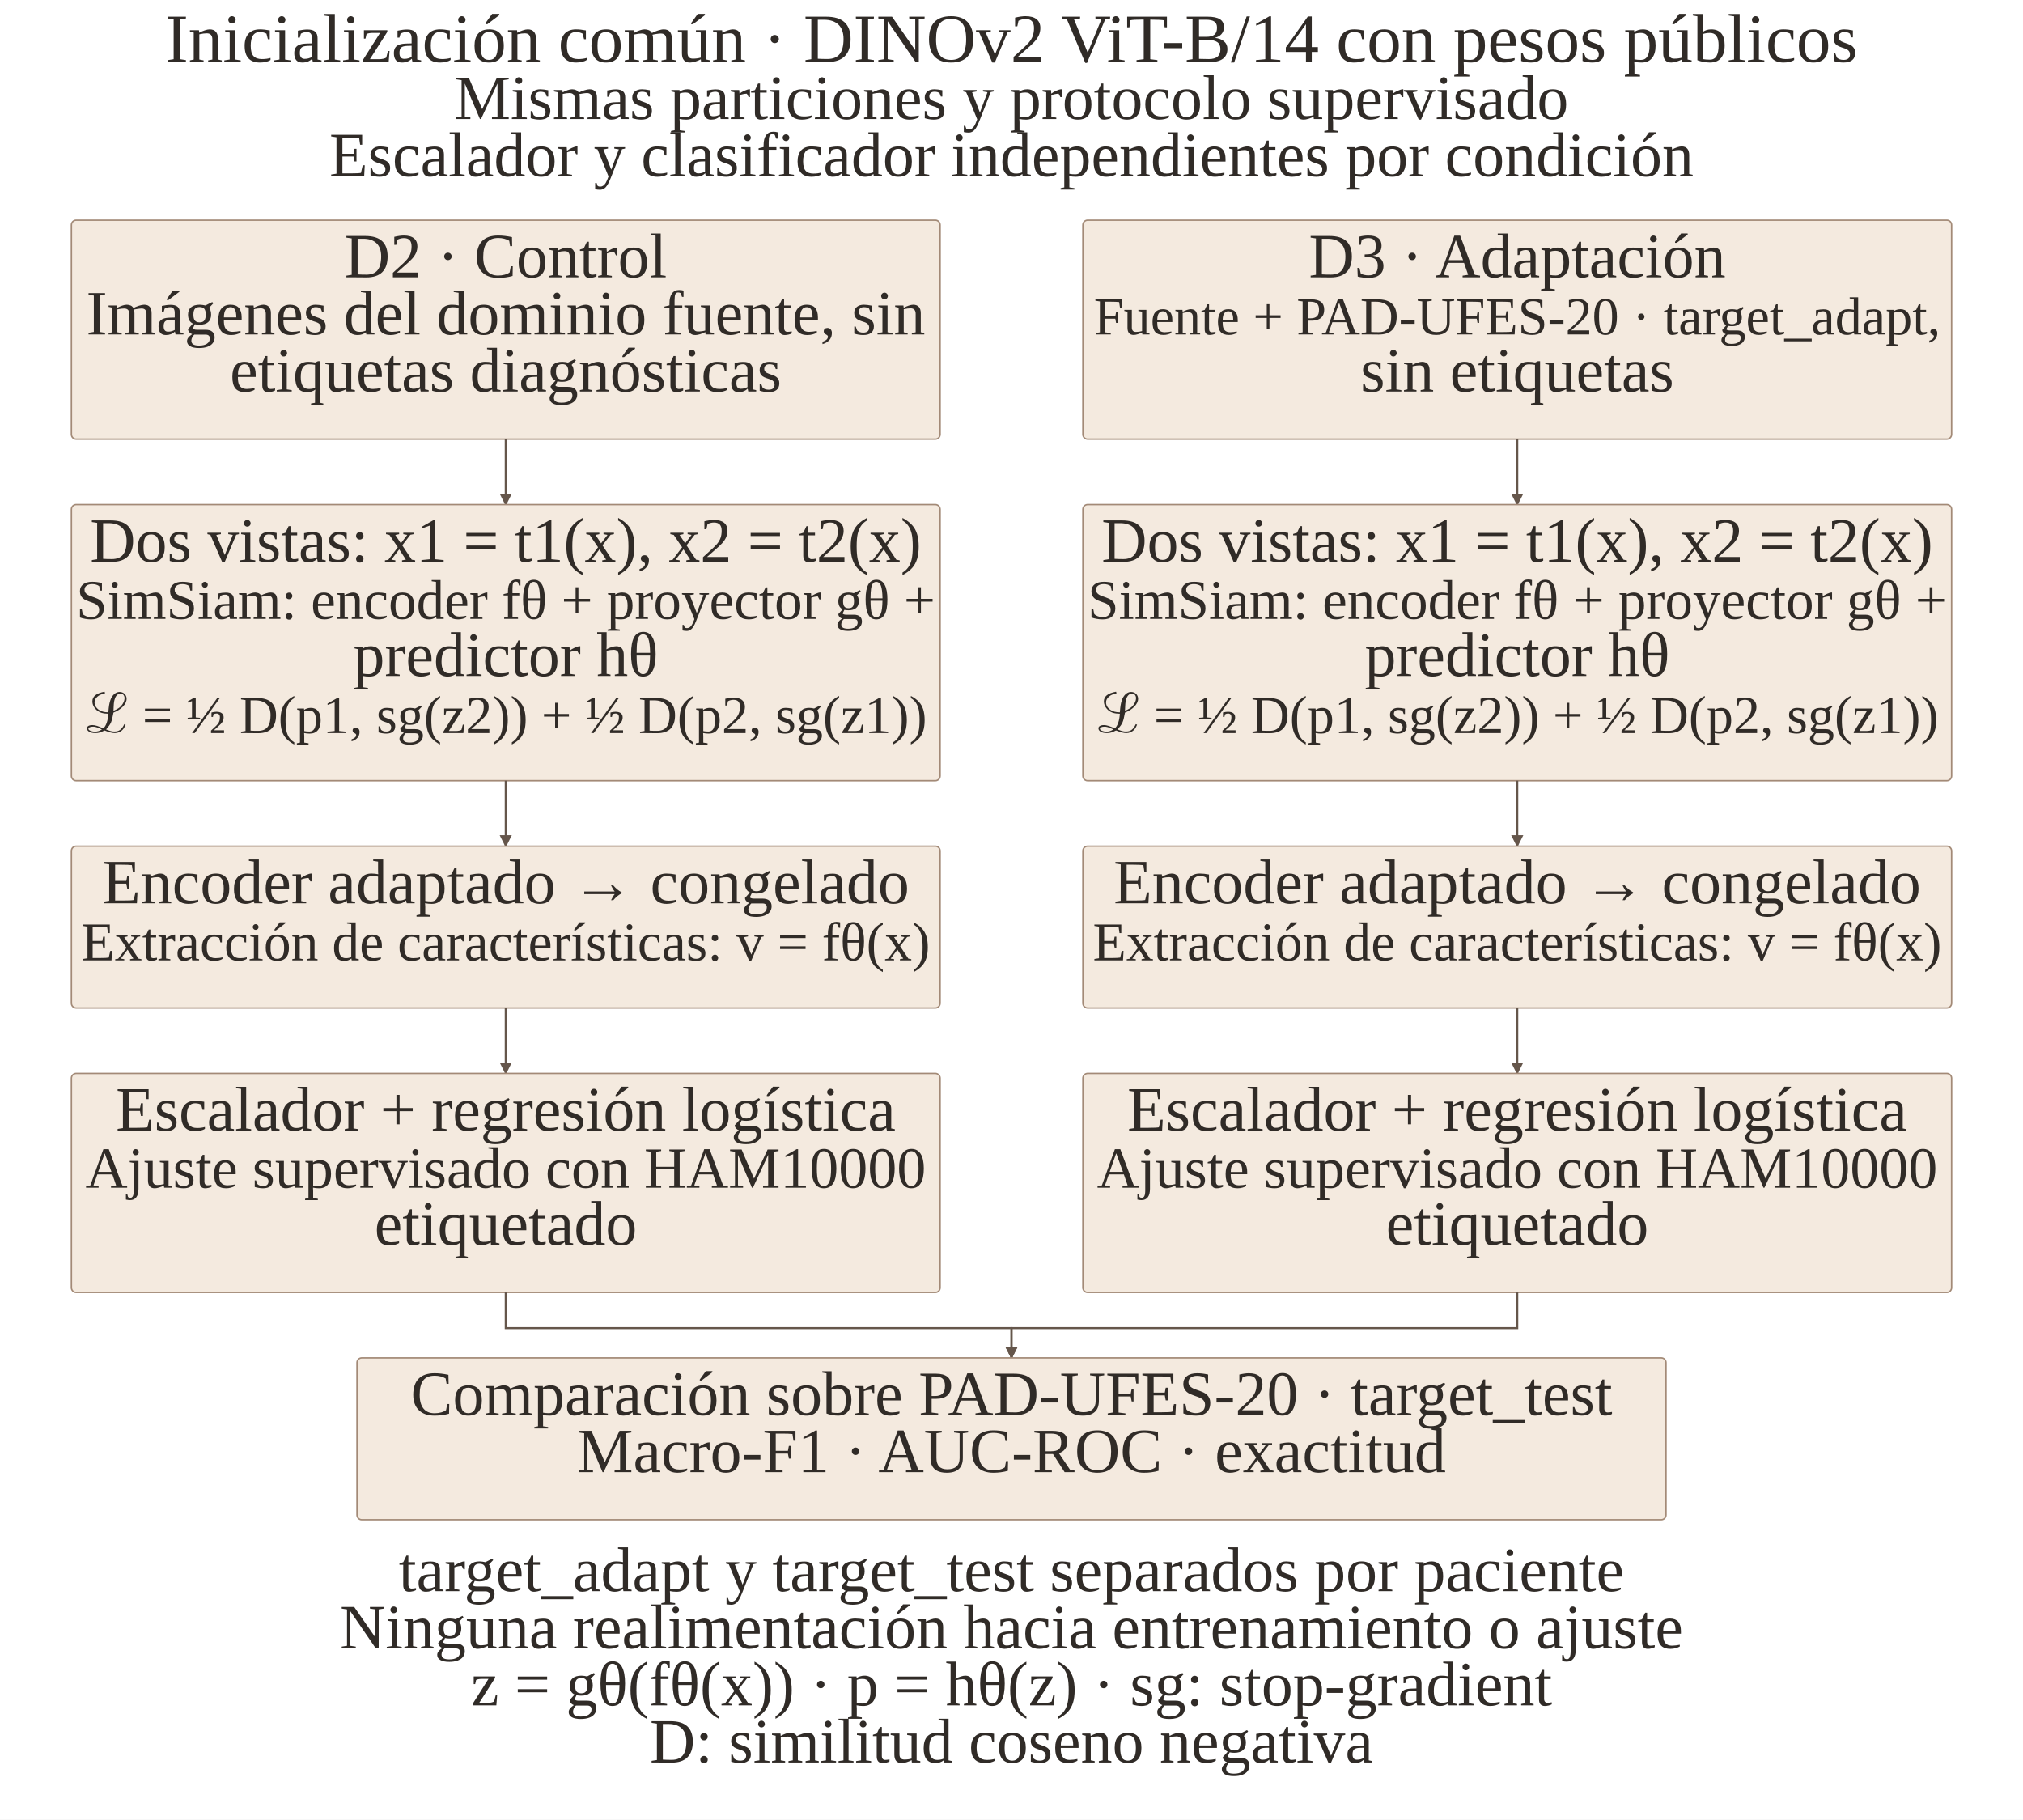
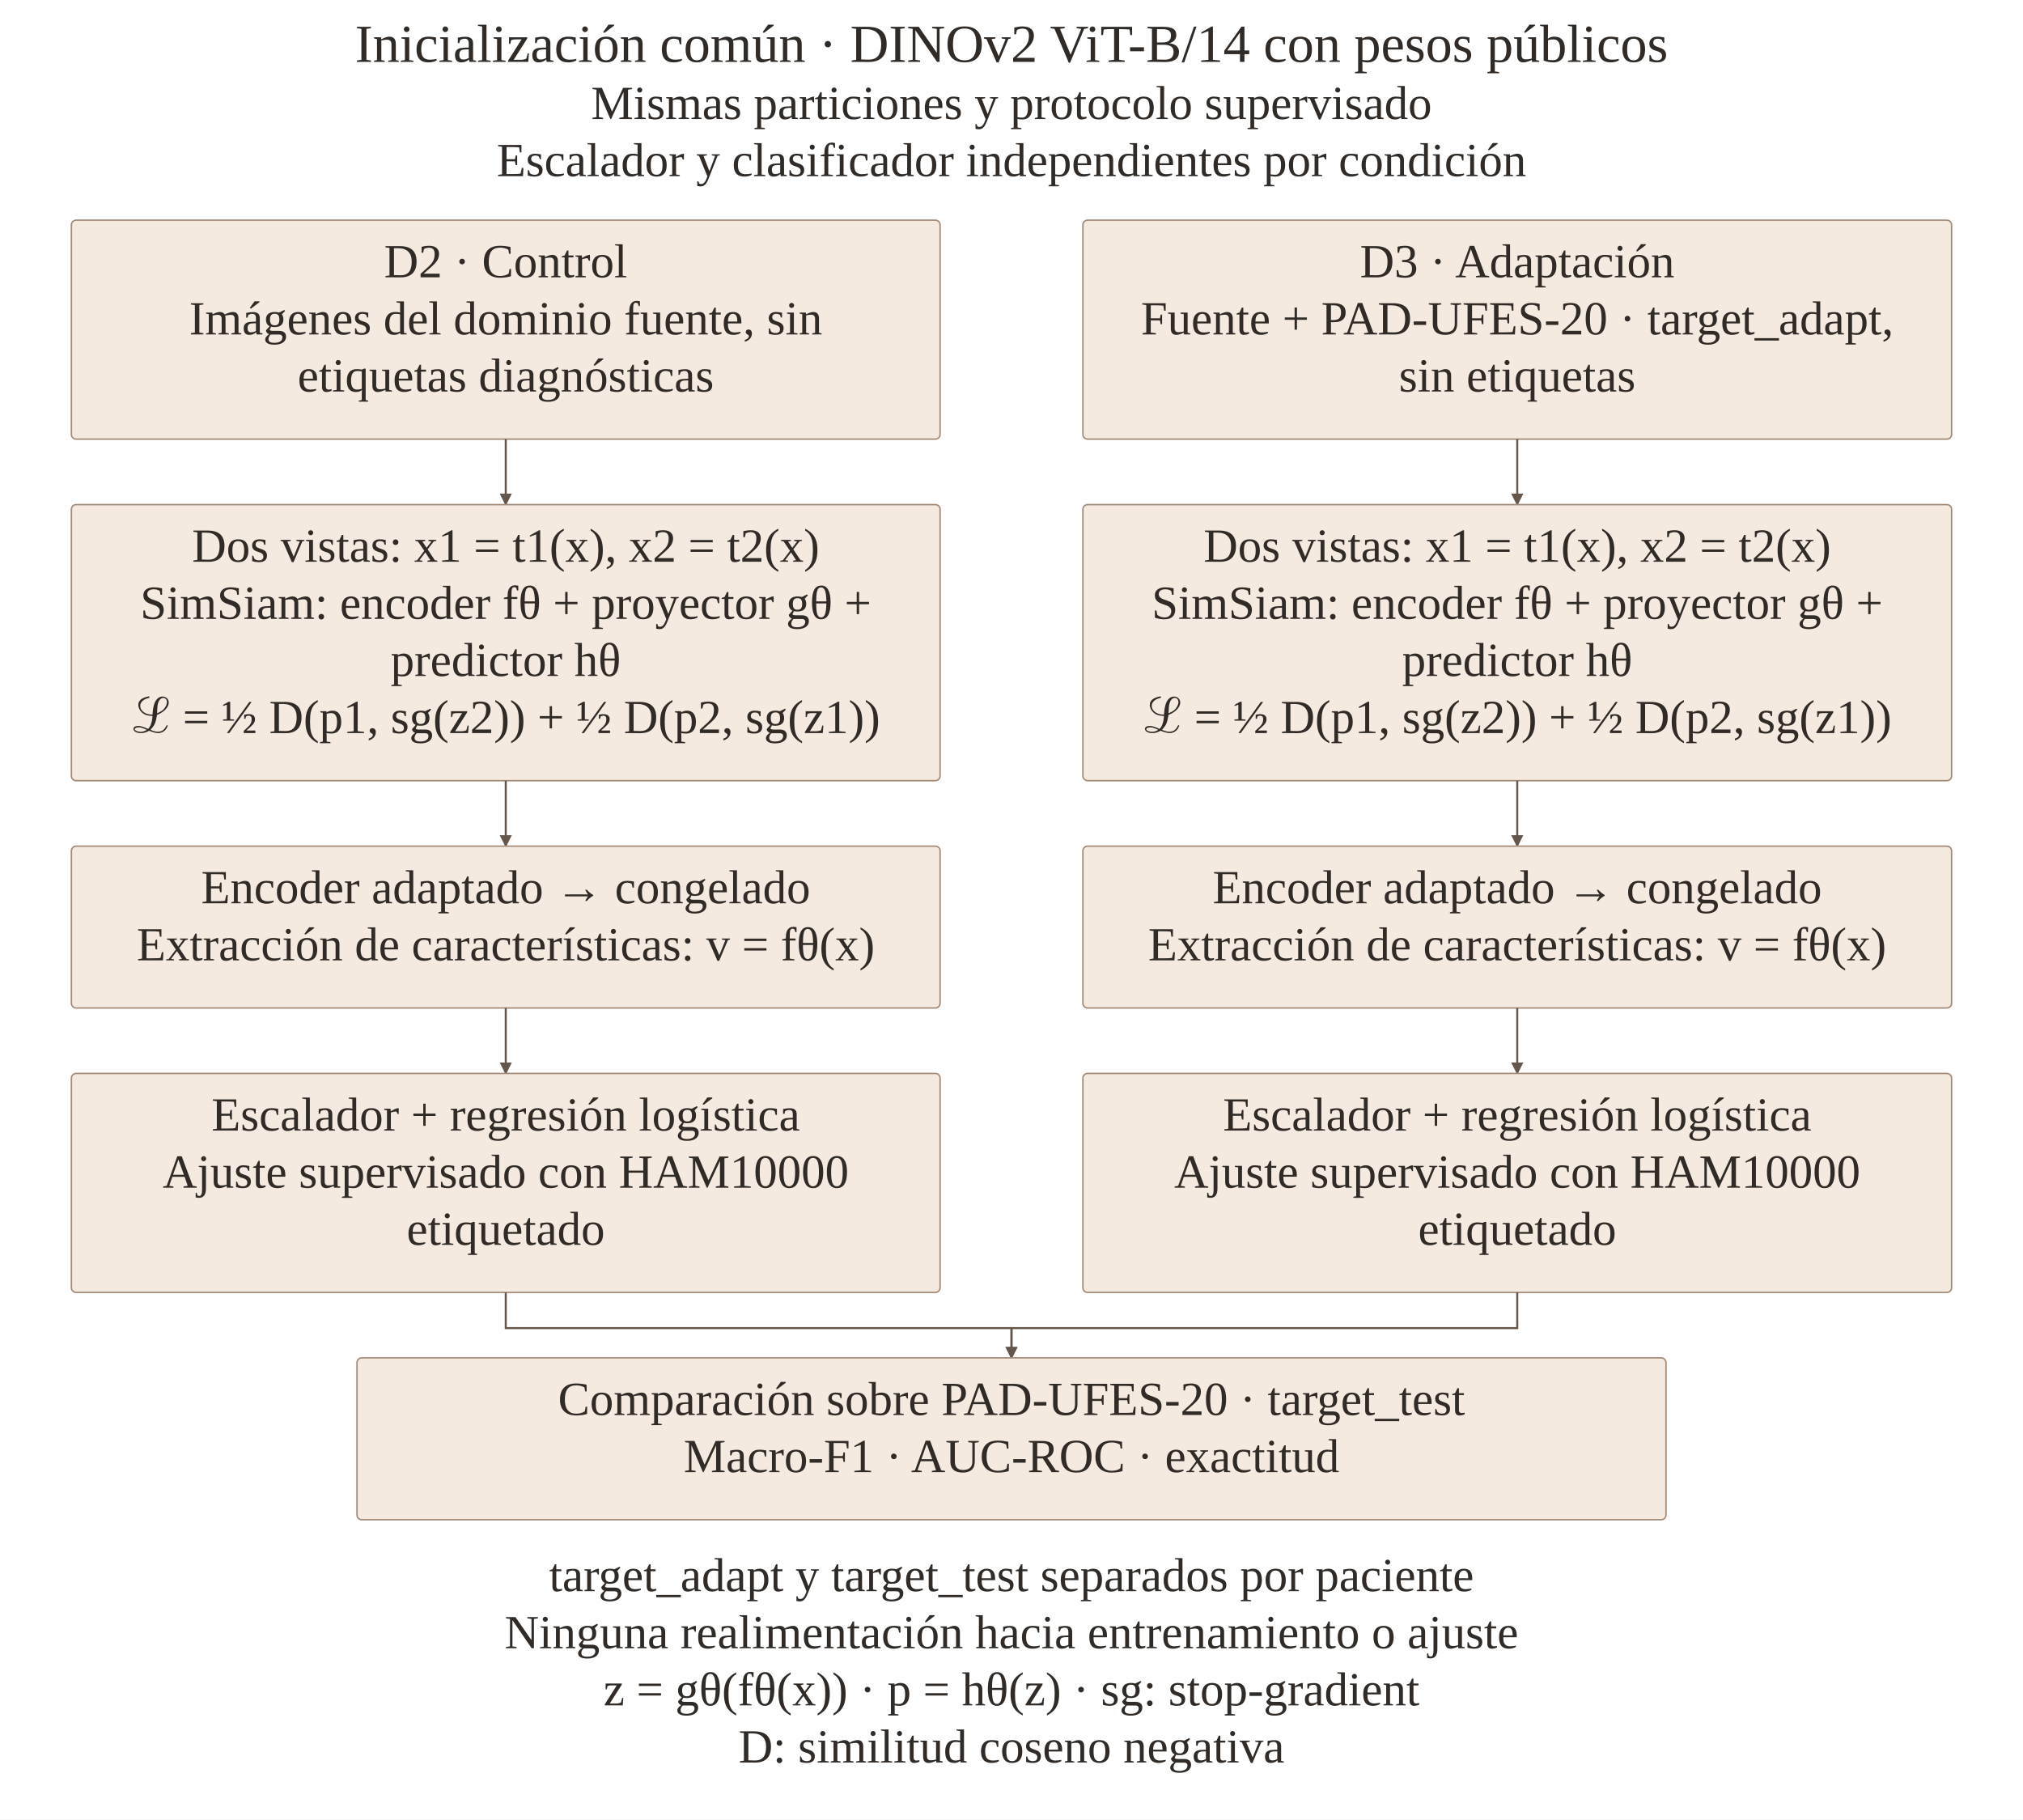
<svg xmlns="http://www.w3.org/2000/svg" width="1700" height="1529" viewBox="0 0 1700 1529">
  <defs>
    <marker id="a" viewBox="0 0 10 10" refX="9" refY="5" markerWidth="6" markerHeight="6" orient="auto">
      <path d="M0 0L10 5L0 10" fill="#65564b" />
    </marker>
  </defs>
  <rect width="1700" height="1529" fill="white" />
  <style>text{font-family:"Times New Roman","Nimbus Roman",serif;fill:#302b27;font-weight:400}.e{fill:none;stroke:#65564b;stroke-width:1.7;marker-end:url(#a)}</style>
-   <text x="850" y="52" font-size="58" text-anchor="middle">Inicialización común · DINOv2 ViT-B/14 con pesos públicos</text>
-   <text x="850" y="100" font-size="53" text-anchor="middle">Mismas particiones y protocolo supervisado</text>
-   <text x="850" y="148" font-size="53" text-anchor="middle">Escalador y clasificador independientes por condición</text>
+   <text x="850" y="52" font-size="45" text-anchor="middle">Inicialización común · DINOv2 ViT-B/14 con pesos públicos</text>
+   <text x="850" y="100" font-size="40" text-anchor="middle">Mismas particiones y protocolo supervisado</text>
+   <text x="850" y="148" font-size="40" text-anchor="middle">Escalador y clasificador independientes por condición</text>
  <rect x="60" y="185" width="730" height="184" rx="4" fill="#f4eadf" stroke="#a38a77" stroke-width="1.2" />
-   <text x="425.0" y="233" font-size="53" text-anchor="middle">D2 · Control</text>
-   <text x="425.0" y="281" font-size="53" text-anchor="middle">Imágenes del dominio fuente, sin</text>
-   <text x="425.0" y="329" font-size="53" text-anchor="middle">etiquetas diagnósticas</text>
+   <text x="425.0" y="233" font-size="40" text-anchor="middle">D2 · Control</text>
+   <text x="425.0" y="281" font-size="40" text-anchor="middle">Imágenes del dominio fuente, sin</text>
+   <text x="425.0" y="329" font-size="40" text-anchor="middle">etiquetas diagnósticas</text>
  <rect x="910" y="185" width="730" height="184" rx="4" fill="#f4eadf" stroke="#a38a77" stroke-width="1.2" />
-   <text x="1275.0" y="233" font-size="53" text-anchor="middle">D3 · Adaptación</text>
-   <text x="1275.0" y="281" font-size="45" text-anchor="middle">Fuente + PAD-UFES-20 · target_adapt,</text>
-   <text x="1275.0" y="329" font-size="53" text-anchor="middle">sin etiquetas</text>
+   <text x="1275.0" y="233" font-size="40" text-anchor="middle">D3 · Adaptación</text>
+   <text x="1275.0" y="281" font-size="40" text-anchor="middle">Fuente + PAD-UFES-20 · target_adapt,</text>
+   <text x="1275.0" y="329" font-size="40" text-anchor="middle">sin etiquetas</text>
  <path d="M425 369 V424" class="e" />
  <path d="M1275 369 V424" class="e" />
  <rect x="60" y="424" width="730" height="232" rx="4" fill="#f4eadf" stroke="#a38a77" stroke-width="1.2" />
-   <text x="425.0" y="472" font-size="53" text-anchor="middle">Dos vistas: x1 = t1(x), x2 = t2(x)</text>
-   <text x="425.0" y="520" font-size="47" text-anchor="middle">SimSiam: encoder fθ + proyector gθ +</text>
-   <text x="425.0" y="568" font-size="53" text-anchor="middle">predictor hθ</text>
-   <text x="425.0" y="616" font-size="45" text-anchor="middle">ℒ = ½ D(p1, sg(z2)) + ½ D(p2, sg(z1))</text>
+   <text x="425.0" y="472" font-size="40" text-anchor="middle">Dos vistas: x1 = t1(x), x2 = t2(x)</text>
+   <text x="425.0" y="520" font-size="40" text-anchor="middle">SimSiam: encoder fθ + proyector gθ +</text>
+   <text x="425.0" y="568" font-size="40" text-anchor="middle">predictor hθ</text>
+   <text x="425.0" y="616" font-size="40" text-anchor="middle">ℒ = ½ D(p1, sg(z2)) + ½ D(p2, sg(z1))</text>
  <rect x="910" y="424" width="730" height="232" rx="4" fill="#f4eadf" stroke="#a38a77" stroke-width="1.2" />
-   <text x="1275.0" y="472" font-size="53" text-anchor="middle">Dos vistas: x1 = t1(x), x2 = t2(x)</text>
-   <text x="1275.0" y="520" font-size="47" text-anchor="middle">SimSiam: encoder fθ + proyector gθ +</text>
-   <text x="1275.0" y="568" font-size="53" text-anchor="middle">predictor hθ</text>
-   <text x="1275.0" y="616" font-size="45" text-anchor="middle">ℒ = ½ D(p1, sg(z2)) + ½ D(p2, sg(z1))</text>
+   <text x="1275.0" y="472" font-size="40" text-anchor="middle">Dos vistas: x1 = t1(x), x2 = t2(x)</text>
+   <text x="1275.0" y="520" font-size="40" text-anchor="middle">SimSiam: encoder fθ + proyector gθ +</text>
+   <text x="1275.0" y="568" font-size="40" text-anchor="middle">predictor hθ</text>
+   <text x="1275.0" y="616" font-size="40" text-anchor="middle">ℒ = ½ D(p1, sg(z2)) + ½ D(p2, sg(z1))</text>
  <path d="M425 656 V711" class="e" />
  <path d="M1275 656 V711" class="e" />
  <rect x="60" y="711" width="730" height="136" rx="4" fill="#f4eadf" stroke="#a38a77" stroke-width="1.2" />
-   <text x="425.0" y="759" font-size="53" text-anchor="middle">Encoder adaptado → congelado</text>
-   <text x="425.0" y="807" font-size="46" text-anchor="middle">Extracción de características: v = fθ(x)</text>
+   <text x="425.0" y="759" font-size="40" text-anchor="middle">Encoder adaptado → congelado</text>
+   <text x="425.0" y="807" font-size="40" text-anchor="middle">Extracción de características: v = fθ(x)</text>
  <rect x="910" y="711" width="730" height="136" rx="4" fill="#f4eadf" stroke="#a38a77" stroke-width="1.2" />
-   <text x="1275.0" y="759" font-size="53" text-anchor="middle">Encoder adaptado → congelado</text>
-   <text x="1275.0" y="807" font-size="46" text-anchor="middle">Extracción de características: v = fθ(x)</text>
+   <text x="1275.0" y="759" font-size="40" text-anchor="middle">Encoder adaptado → congelado</text>
+   <text x="1275.0" y="807" font-size="40" text-anchor="middle">Extracción de características: v = fθ(x)</text>
  <path d="M425 847 V902" class="e" />
  <path d="M1275 847 V902" class="e" />
  <rect x="60" y="902" width="730" height="184" rx="4" fill="#f4eadf" stroke="#a38a77" stroke-width="1.2" />
-   <text x="425.0" y="950" font-size="53" text-anchor="middle">Escalador + regresión logística</text>
-   <text x="425.0" y="998" font-size="49" text-anchor="middle">Ajuste supervisado con HAM10000</text>
-   <text x="425.0" y="1046" font-size="53" text-anchor="middle">etiquetado</text>
+   <text x="425.0" y="950" font-size="40" text-anchor="middle">Escalador + regresión logística</text>
+   <text x="425.0" y="998" font-size="40" text-anchor="middle">Ajuste supervisado con HAM10000</text>
+   <text x="425.0" y="1046" font-size="40" text-anchor="middle">etiquetado</text>
  <rect x="910" y="902" width="730" height="184" rx="4" fill="#f4eadf" stroke="#a38a77" stroke-width="1.2" />
-   <text x="1275.0" y="950" font-size="53" text-anchor="middle">Escalador + regresión logística</text>
-   <text x="1275.0" y="998" font-size="49" text-anchor="middle">Ajuste supervisado con HAM10000</text>
-   <text x="1275.0" y="1046" font-size="53" text-anchor="middle">etiquetado</text>
+   <text x="1275.0" y="950" font-size="40" text-anchor="middle">Escalador + regresión logística</text>
+   <text x="1275.0" y="998" font-size="40" text-anchor="middle">Ajuste supervisado con HAM10000</text>
+   <text x="1275.0" y="1046" font-size="40" text-anchor="middle">etiquetado</text>
  <path d="M425 1086 V1116 H850 V1141" class="e" />
  <path d="M1275 1086 V1116 H850 V1141" class="e" />
  <rect x="300" y="1141" width="1100" height="136" rx="4" fill="#f4eadf" stroke="#a38a77" stroke-width="1.2" />
-   <text x="850.0" y="1189" font-size="53" text-anchor="middle">Comparación sobre PAD-UFES-20 · target_test</text>
-   <text x="850.0" y="1237" font-size="53" text-anchor="middle">Macro-F1 · AUC-ROC · exactitud</text>
-   <text x="850" y="1337" font-size="53" text-anchor="middle">target_adapt y target_test separados por paciente</text>
-   <text x="850" y="1385" font-size="53" text-anchor="middle">Ninguna realimentación hacia entrenamiento o ajuste</text>
-   <text x="850" y="1433" font-size="53" text-anchor="middle">z = gθ(fθ(x)) · p = hθ(z) · sg: stop-gradient</text>
-   <text x="850" y="1481" font-size="53" text-anchor="middle">D: similitud coseno negativa</text>
+   <text x="850.0" y="1189" font-size="40" text-anchor="middle">Comparación sobre PAD-UFES-20 · target_test</text>
+   <text x="850.0" y="1237" font-size="40" text-anchor="middle">Macro-F1 · AUC-ROC · exactitud</text>
+   <text x="850" y="1337" font-size="40" text-anchor="middle">target_adapt y target_test separados por paciente</text>
+   <text x="850" y="1385" font-size="40" text-anchor="middle">Ninguna realimentación hacia entrenamiento o ajuste</text>
+   <text x="850" y="1433" font-size="40" text-anchor="middle">z = gθ(fθ(x)) · p = hθ(z) · sg: stop-gradient</text>
+   <text x="850" y="1481" font-size="40" text-anchor="middle">D: similitud coseno negativa</text>
</svg>
